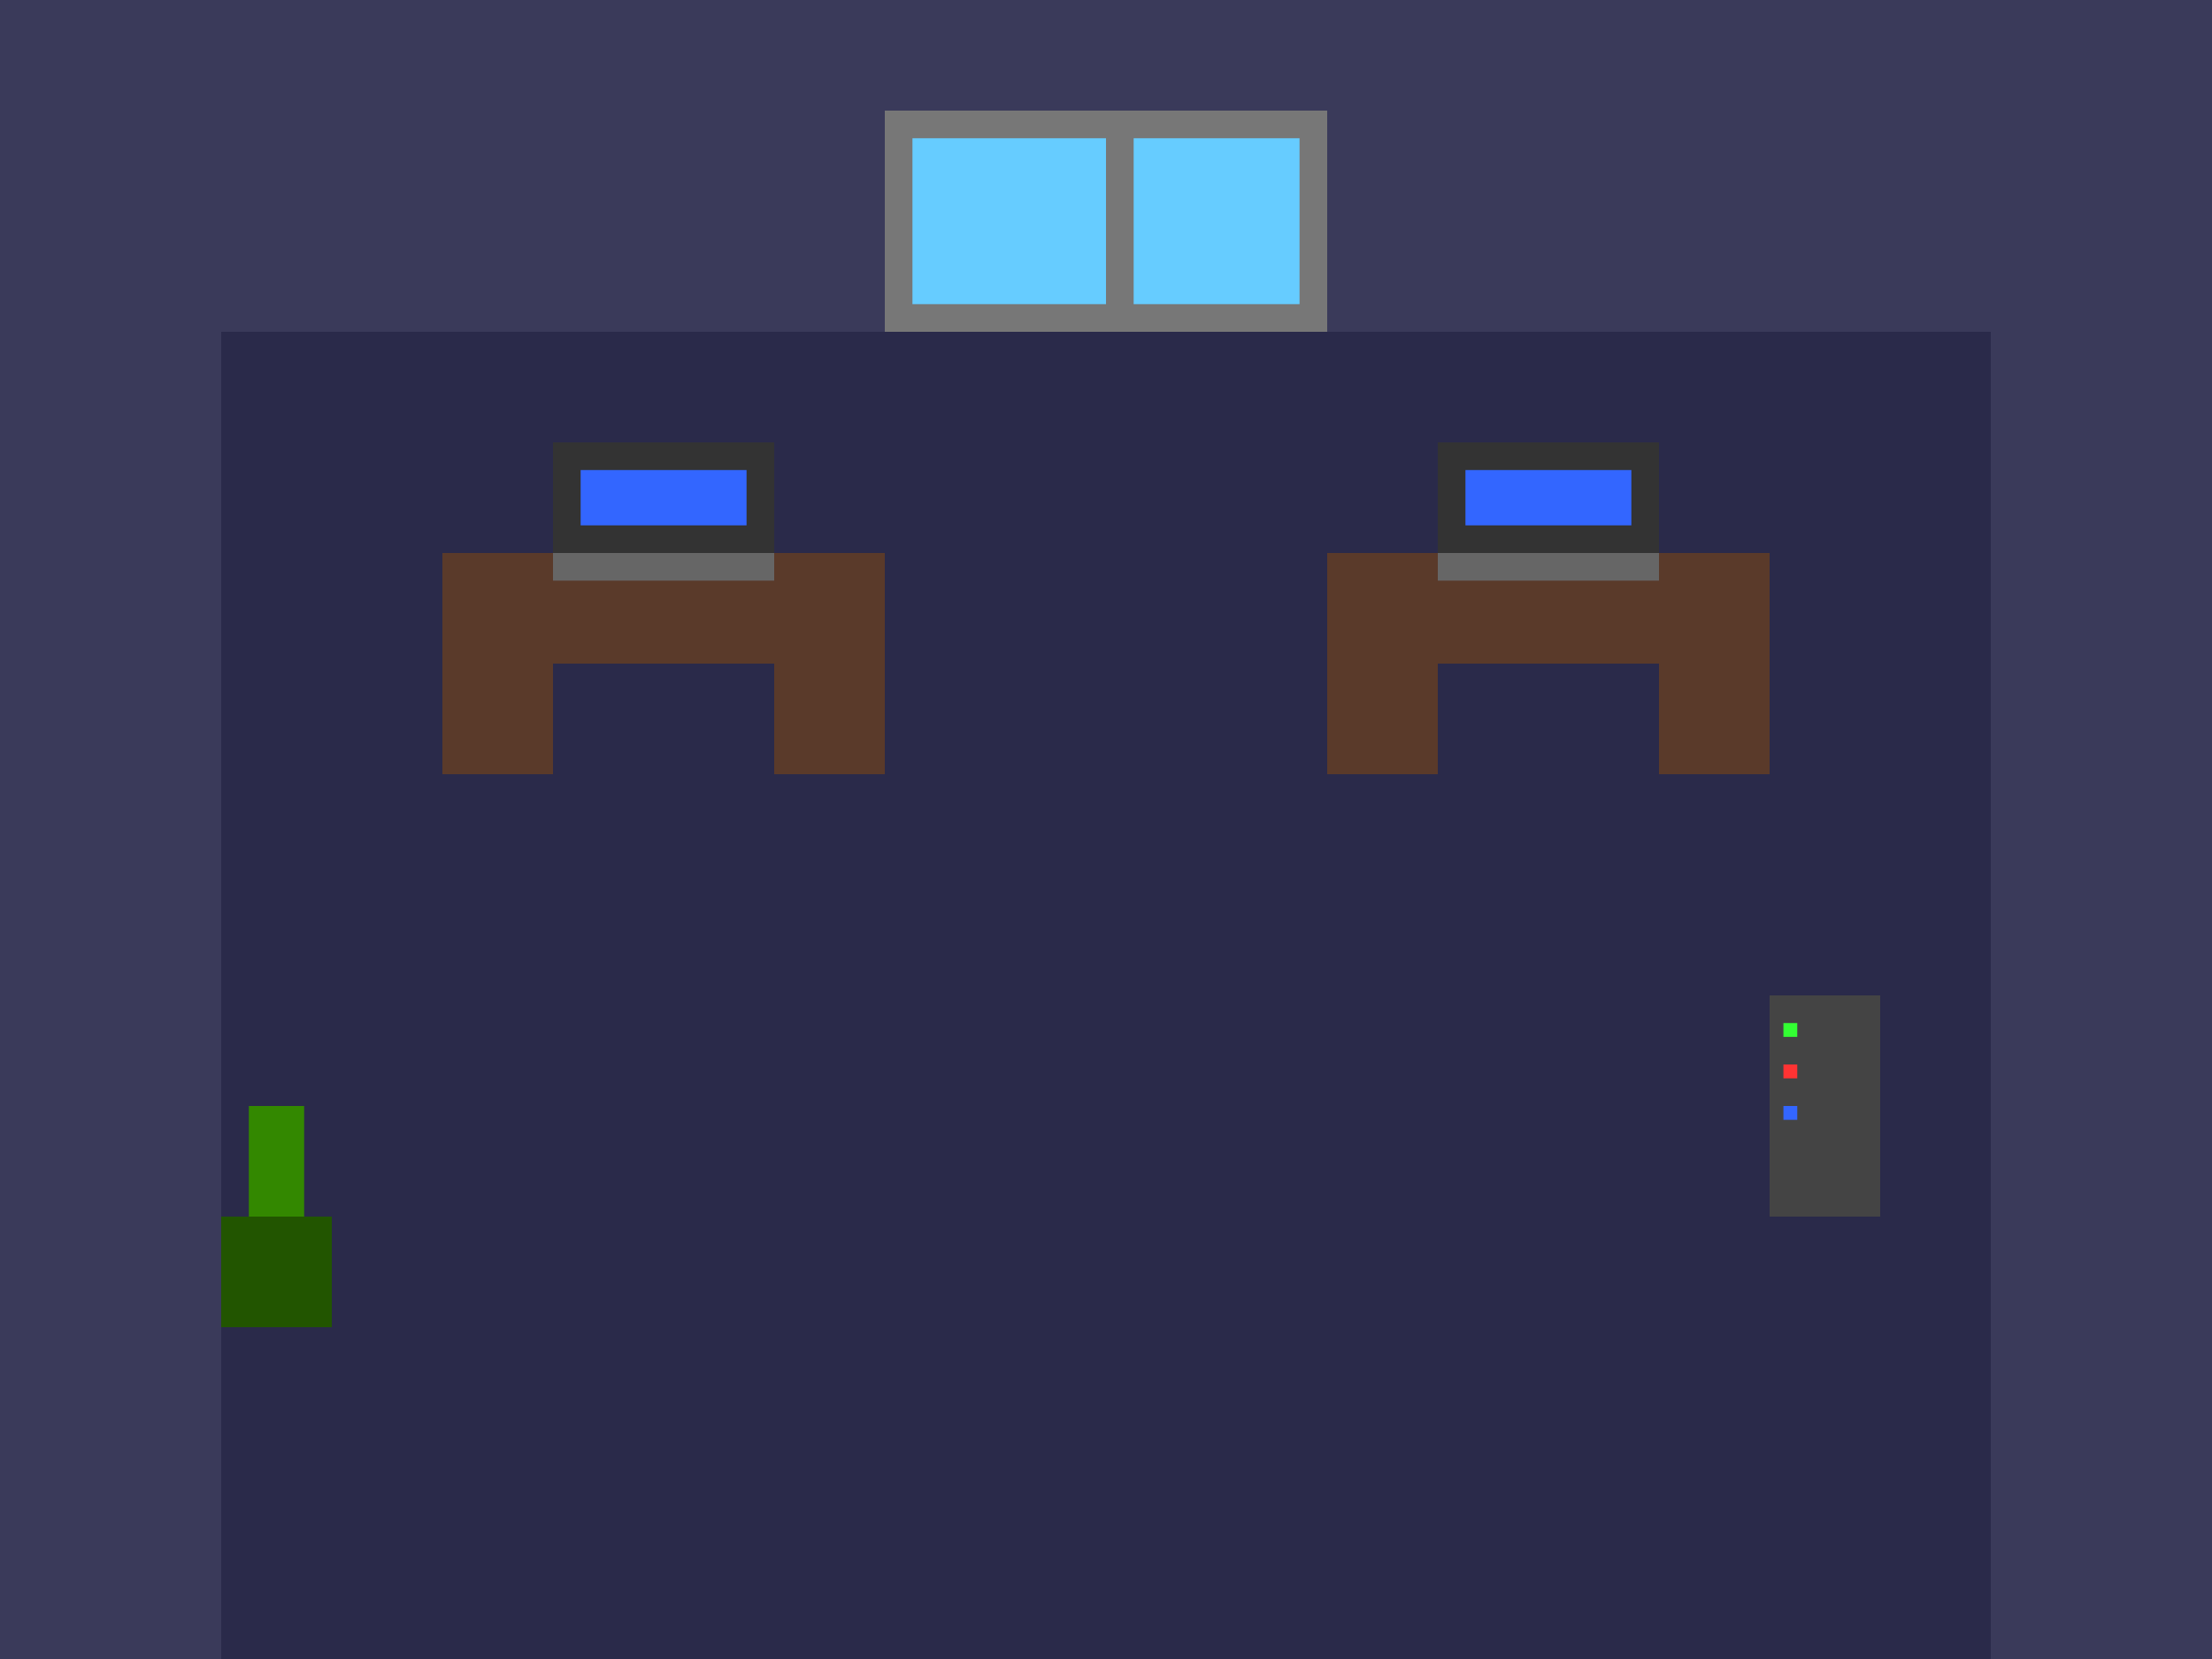
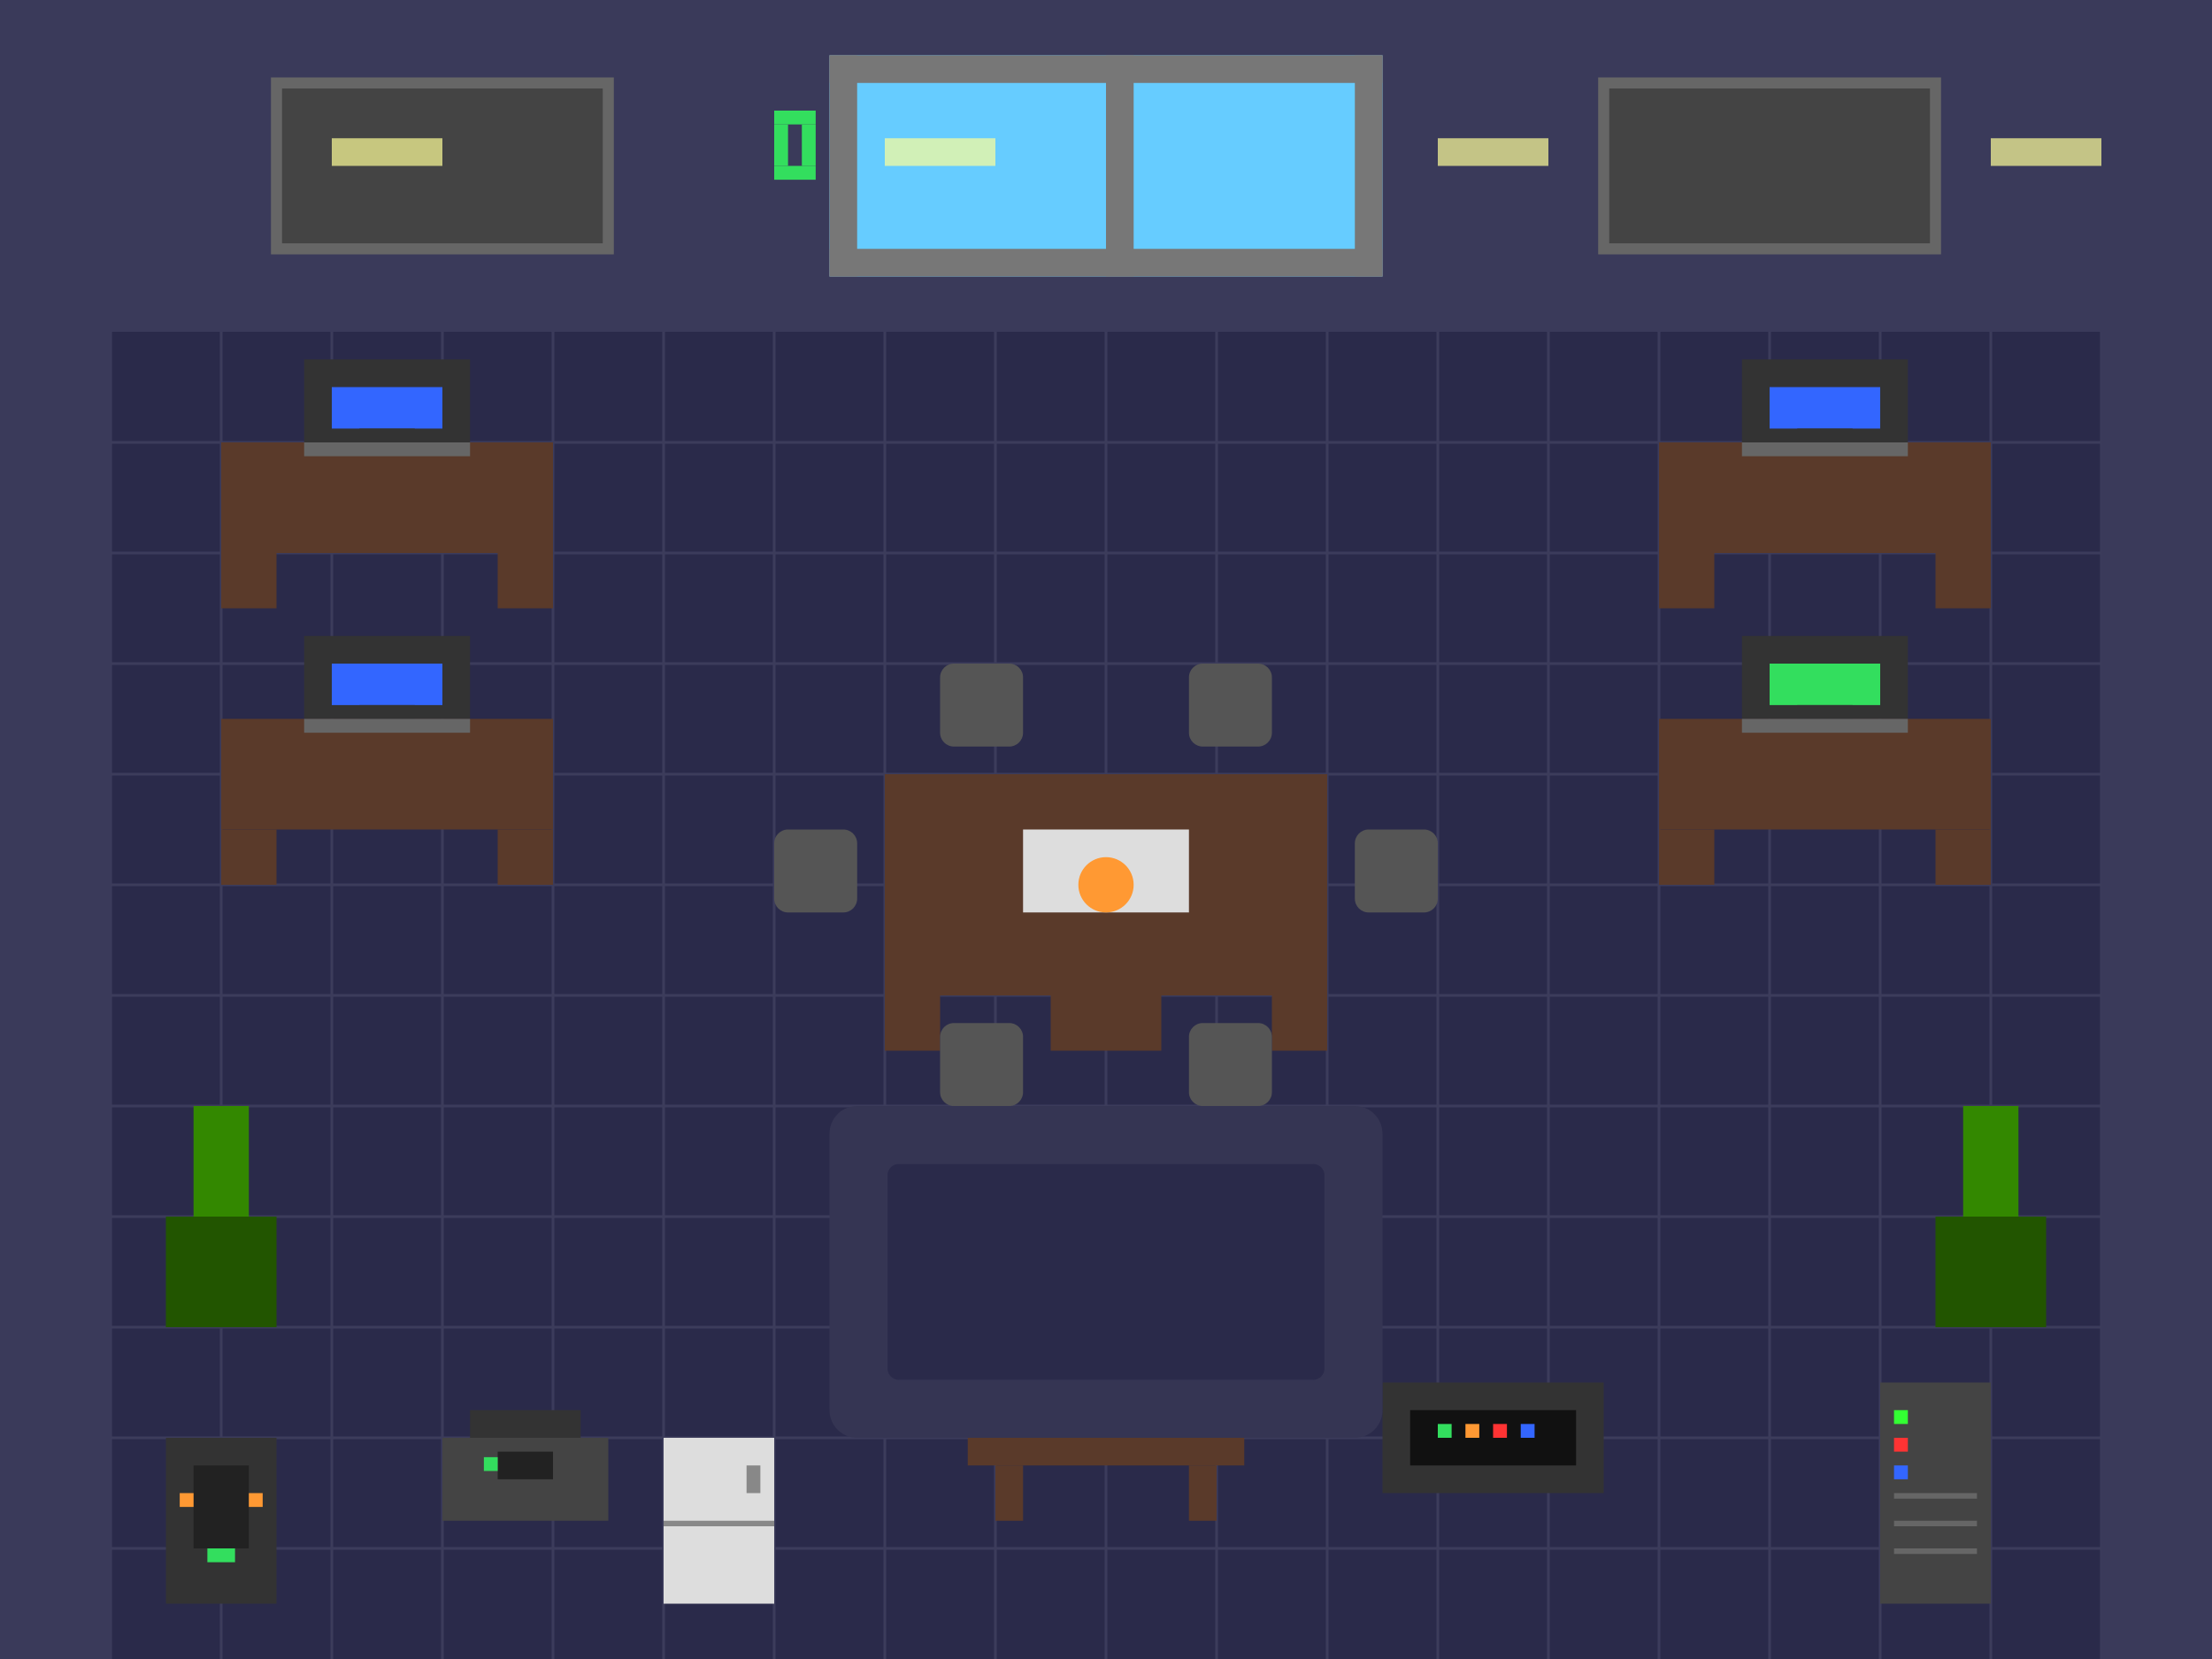
- <svg xmlns="http://www.w3.org/2000/svg" viewBox="0 0 320 240">
-   <rect width="320" height="240" fill="#1a1a2e" />
-   <rect y="48" width="320" height="192" fill="#2a2a4a" />
-   <rect width="320" height="48" fill="#3a3a5a" />
-   <rect width="32" height="240" fill="#3a3a5a" />
-   <rect x="288" width="32" height="240" fill="#3a3a5a" />
-   <rect x="64" y="80" width="64" height="16" fill="#5a3a2a" />
-   <rect x="64" y="96" width="16" height="16" fill="#5a3a2a" />
-   <rect x="112" y="96" width="16" height="16" fill="#5a3a2a" />
-   <rect x="192" y="80" width="64" height="16" fill="#5a3a2a" />
-   <rect x="192" y="96" width="16" height="16" fill="#5a3a2a" />
-   <rect x="240" y="96" width="16" height="16" fill="#5a3a2a" />
-   <rect x="80" y="64" width="32" height="16" fill="#333333" />
-   <rect x="84" y="68" width="24" height="8" fill="#3366FF" />
-   <rect x="80" y="80" width="32" height="4" fill="#666666" />
-   <rect x="208" y="64" width="32" height="16" fill="#333333" />
-   <rect x="212" y="68" width="24" height="8" fill="#3366FF" />
-   <rect x="208" y="80" width="32" height="4" fill="#666666" />
-   <rect x="32" y="176" width="16" height="16" fill="#225500" />
-   <rect x="36" y="160" width="8" height="16" fill="#338800" />
-   <rect x="256" y="144" width="16" height="32" fill="#444444" />
-   <rect x="258" y="148" width="2" height="2" fill="#33FF33" />
-   <rect x="258" y="154" width="2" height="2" fill="#FF3333" />
-   <rect x="258" y="160" width="2" height="2" fill="#3366FF" />
-   <rect x="128" y="16" width="64" height="32" fill="#66CCFF" />
-   <rect x="128" y="16" width="64" height="4" fill="#777777" />
-   <rect x="128" y="16" width="4" height="32" fill="#777777" />
-   <rect x="188" y="16" width="4" height="32" fill="#777777" />
-   <rect x="128" y="44" width="64" height="4" fill="#777777" />
-   <rect x="160" y="16" width="4" height="32" fill="#777777" />
+ <svg xmlns="http://www.w3.org/2000/svg" viewBox="0 0 800 600">
+   <rect width="800" height="600" fill="#1a1a2e" />
+   <rect y="120" width="800" height="480" fill="#2a2a4a" />
+   <g opacity="0.2">
+     <path d="M0,160 h800 M0,200 h800 M0,240 h800 M0,280 h800 M0,320 h800 M0,360 h800 M0,400 h800 M0,440 h800 M0,480 h800 M0,520 h800 M0,560 h800" stroke="#8080a0" stroke-width="1" />
+     <path d="M40,120 v480 M80,120 v480 M120,120 v480 M160,120 v480 M200,120 v480 M240,120 v480 M280,120 v480 M320,120 v480 M360,120 v480 M400,120 v480 M440,120 v480 M480,120 v480 M520,120 v480 M560,120 v480 M600,120 v480 M640,120 v480 M680,120 v480 M720,120 v480 M760,120 v480" stroke="#8080a0" stroke-width="1" />
+   </g>
+   <rect width="800" height="120" fill="#3a3a5a" />
+   <rect width="40" height="600" fill="#3a3a5a" />
+   <rect x="760" width="40" height="600" fill="#3a3a5a" />
+   <rect x="100" y="30" width="120" height="60" fill="#444" stroke="#666" stroke-width="4" />
+   <rect x="580" y="30" width="120" height="60" fill="#444" stroke="#666" stroke-width="4" />
+   <rect x="300" y="20" width="200" height="80" fill="#66CCFF" />
+   <rect x="300" y="20" width="200" height="10" fill="#777777" />
+   <rect x="300" y="20" width="10" height="80" fill="#777777" />
+   <rect x="490" y="20" width="10" height="80" fill="#777777" />
+   <rect x="300" y="90" width="200" height="10" fill="#777777" />
+   <rect x="400" y="20" width="10" height="80" fill="#777777" />
+   <rect x="320" y="280" width="160" height="80" fill="#5a3a2a" />
+   <rect x="320" y="360" width="20" height="20" fill="#5a3a2a" />
+   <rect x="460" y="360" width="20" height="20" fill="#5a3a2a" />
+   <rect x="380" y="360" width="40" height="20" fill="#5a3a2a" />
+   <rect x="340" y="240" width="30" height="30" fill="#555" rx="5" ry="5" />
+   <rect x="430" y="240" width="30" height="30" fill="#555" rx="5" ry="5" />
+   <rect x="280" y="300" width="30" height="30" fill="#555" rx="5" ry="5" />
+   <rect x="490" y="300" width="30" height="30" fill="#555" rx="5" ry="5" />
+   <rect x="340" y="370" width="30" height="30" fill="#555" rx="5" ry="5" />
+   <rect x="430" y="370" width="30" height="30" fill="#555" rx="5" ry="5" />
+   <rect x="370" y="300" width="60" height="30" fill="#ddd" />
+   <circle cx="400" cy="320" r="10" fill="#ff9933" />
+   <rect x="80" y="160" width="120" height="40" fill="#5a3a2a" />
+   <rect x="80" y="200" width="20" height="20" fill="#5a3a2a" />
+   <rect x="180" y="200" width="20" height="20" fill="#5a3a2a" />
+   <rect x="110" y="130" width="60" height="30" fill="#333333" />
+   <rect x="120" y="140" width="40" height="15" fill="#3366FF" />
+   <rect x="130" y="155" width="20" height="5" fill="#333333" />
+   <rect x="110" y="160" width="60" height="5" fill="#666666" />
+   <rect x="80" y="260" width="120" height="40" fill="#5a3a2a" />
+   <rect x="80" y="300" width="20" height="20" fill="#5a3a2a" />
+   <rect x="180" y="300" width="20" height="20" fill="#5a3a2a" />
+   <rect x="110" y="230" width="60" height="30" fill="#333333" />
+   <rect x="120" y="240" width="40" height="15" fill="#3366FF" />
+   <rect x="130" y="255" width="20" height="5" fill="#333333" />
+   <rect x="110" y="260" width="60" height="5" fill="#666666" />
+   <rect x="600" y="160" width="120" height="40" fill="#5a3a2a" />
+   <rect x="600" y="200" width="20" height="20" fill="#5a3a2a" />
+   <rect x="700" y="200" width="20" height="20" fill="#5a3a2a" />
+   <rect x="630" y="130" width="60" height="30" fill="#333333" />
+   <rect x="640" y="140" width="40" height="15" fill="#3366FF" />
+   <rect x="650" y="155" width="20" height="5" fill="#333333" />
+   <rect x="630" y="160" width="60" height="5" fill="#666666" />
+   <rect x="600" y="260" width="120" height="40" fill="#5a3a2a" />
+   <rect x="600" y="300" width="20" height="20" fill="#5a3a2a" />
+   <rect x="700" y="300" width="20" height="20" fill="#5a3a2a" />
+   <rect x="630" y="230" width="60" height="30" fill="#333333" />
+   <rect x="640" y="240" width="40" height="15" fill="#33de5e" />
+   <rect x="650" y="255" width="20" height="5" fill="#333333" />
+   <rect x="630" y="260" width="60" height="5" fill="#666666" />
+   <rect x="60" y="440" width="40" height="40" fill="#225500" />
+   <rect x="70" y="400" width="20" height="40" fill="#338800" />
+   <rect x="700" y="440" width="40" height="40" fill="#225500" />
+   <rect x="710" y="400" width="20" height="40" fill="#338800" />
+   <rect x="680" y="500" width="40" height="80" fill="#444444" />
+   <rect x="685" y="510" width="5" height="5" fill="#33FF33" />
+   <rect x="685" y="520" width="5" height="5" fill="#FF3333" />
+   <rect x="685" y="530" width="5" height="5" fill="#3366FF" />
+   <rect x="685" y="540" width="30" height="2" fill="#666" />
+   <rect x="685" y="550" width="30" height="2" fill="#666" />
+   <rect x="685" y="560" width="30" height="2" fill="#666" />
+   <rect x="60" y="520" width="40" height="60" fill="#333" />
+   <rect x="70" y="530" width="20" height="30" fill="#222" />
+   <rect x="75" y="560" width="10" height="5" fill="#33de5e" />
+   <rect x="65" y="540" width="5" height="5" fill="#ff9933" />
+   <rect x="90" y="540" width="5" height="5" fill="#ff9933" />
+   <rect x="160" y="520" width="60" height="30" fill="#444" />
+   <rect x="170" y="510" width="40" height="10" fill="#333" />
+   <rect x="180" y="525" width="20" height="10" fill="#222" />
+   <rect x="175" y="527" width="5" height="5" fill="#33de5e" />
+   <rect x="240" y="520" width="40" height="60" fill="#ddd" />
+   <rect x="240" y="550" width="40" height="2" fill="#888" />
+   <rect x="270" y="530" width="5" height="10" fill="#888" />
+   <rect x="500" y="500" width="80" height="40" fill="#333" />
+   <rect x="510" y="510" width="60" height="20" fill="#111" />
+   <rect x="520" y="515" width="5" height="5" fill="#33de5e" />
+   <rect x="530" y="515" width="5" height="5" fill="#ff9933" />
+   <rect x="540" y="515" width="5" height="5" fill="#ff3333" />
+   <rect x="550" y="515" width="5" height="5" fill="#3366ff" />
+   <rect x="350" y="500" width="100" height="30" fill="#5a3a2a" />
+   <rect x="360" y="530" width="10" height="20" fill="#5a3a2a" />
+   <rect x="430" y="530" width="10" height="20" fill="#5a3a2a" />
+   <rect x="370" y="490" width="20" height="10" fill="#ddd" />
+   <rect x="400" y="490" width="10" height="10" fill="#33de5e" />
+   <rect x="420" y="490" width="15" height="10" fill="#ff9933" />
+   <rect x="300" y="400" width="200" height="120" fill="#353553" rx="10" ry="10" />
+   <rect x="320" y="420" width="160" height="80" fill="#2a2a4a" stroke="#353553" stroke-width="2" rx="5" ry="5" />
+   <rect x="280" y="40" width="15" height="5" fill="#33de5e" />
+   <rect x="280" y="45" width="5" height="15" fill="#33de5e" />
+   <rect x="280" y="60" width="15" height="5" fill="#33de5e" />
+   <rect x="290" y="45" width="5" height="15" fill="#33de5e" />
+   <rect x="120" y="50" width="40" height="10" fill="#ffff99" opacity="0.7" />
+   <rect x="320" y="50" width="40" height="10" fill="#ffff99" opacity="0.7" />
+   <rect x="520" y="50" width="40" height="10" fill="#ffff99" opacity="0.7" />
+   <rect x="720" y="50" width="40" height="10" fill="#ffff99" opacity="0.7" />
</svg>
